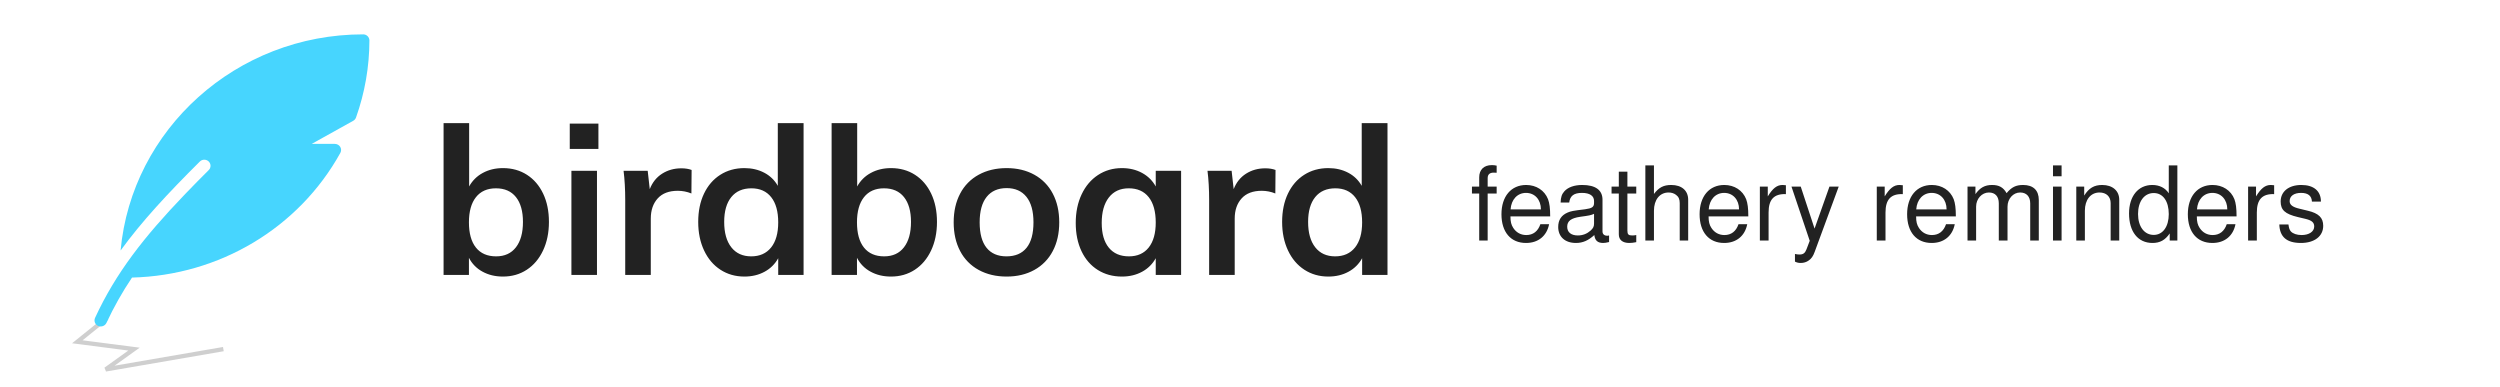
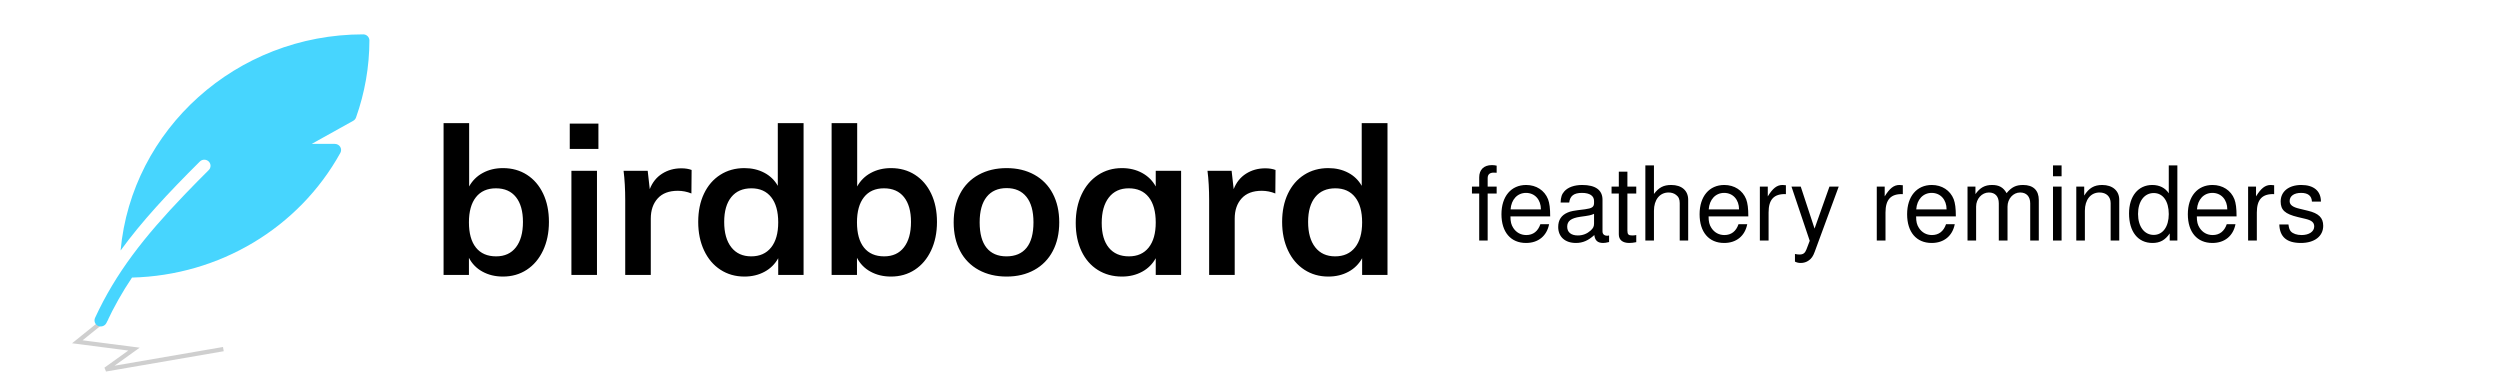
- <svg xmlns="http://www.w3.org/2000/svg" width="291" height="45" viewBox="0 0 291 45">
+ <svg xmlns="http://www.w3.org/2000/svg" width="291" height="45" viewBox="0 0 291 45" class="text-default relative">
  <g fill="none" fill-rule="evenodd">
-     <g fill="#222">
+     <g fill="currentColor">
      <path d="M58.544 19.568c1.056 0 1.988.26 2.796.78.808.52 1.436 1.252 1.884 2.196.448.944.672 2.04.672 3.288 0 1.248-.228 2.356-.684 3.324-.456.968-1.088 1.716-1.896 2.244-.808.528-1.732.792-2.772.792-.896 0-1.692-.192-2.388-.576a3.762 3.762 0 0 1-1.572-1.608V32h-2.952V14.336h2.976v7.368a3.893 3.893 0 0 1 1.584-1.572c.688-.376 1.472-.564 2.352-.564zm-.792 10.272c.992 0 1.76-.352 2.304-1.056.544-.704.816-1.688.816-2.952 0-1.248-.272-2.212-.816-2.892-.544-.68-1.32-1.02-2.328-1.02-1.008 0-1.784.344-2.328 1.032-.544.688-.816 1.664-.816 2.928 0 1.28.272 2.26.816 2.94.544.68 1.328 1.02 2.352 1.02zm8.76 2.16V19.88h2.976V32h-2.976zm-.192-17.616h3.336v2.952H66.32v-2.952zm12.984 5.208c.464 0 .864.064 1.2.192l-.024 2.736a4.171 4.171 0 0 0-1.584-.312c-1.024 0-1.804.296-2.34.888-.536.592-.804 1.376-.804 2.352V32h-2.976v-8.688c0-1.28-.064-2.424-.192-3.432h2.808l.24 2.136c.304-.784.784-1.384 1.44-1.8.656-.416 1.4-.624 2.232-.624zm14.232-5.256V32h-2.952v-1.944A3.893 3.893 0 0 1 89 31.628c-.688.376-1.472.564-2.352.564-1.04 0-1.968-.264-2.784-.792-.816-.528-1.452-1.276-1.908-2.244-.456-.968-.684-2.076-.684-3.324 0-1.248.224-2.344.672-3.288.448-.944 1.08-1.676 1.896-2.196.816-.52 1.752-.78 2.808-.78.864 0 1.636.18 2.316.54a3.8 3.8 0 0 1 1.572 1.524v-7.296h3zM87.44 29.84c.992 0 1.764-.344 2.316-1.032.552-.688.828-1.664.828-2.928s-.272-2.24-.816-2.928c-.544-.688-1.312-1.032-2.304-1.032-1.008 0-1.788.34-2.34 1.02-.552.68-.828 1.644-.828 2.892 0 1.264.276 2.248.828 2.952.552.704 1.324 1.056 2.316 1.056zm16.272-10.272c1.056 0 1.988.26 2.796.78.808.52 1.436 1.252 1.884 2.196.448.944.672 2.04.672 3.288 0 1.248-.228 2.356-.684 3.324-.456.968-1.088 1.716-1.896 2.244-.808.528-1.732.792-2.772.792-.896 0-1.692-.192-2.388-.576a3.762 3.762 0 0 1-1.572-1.608V32H96.8V14.336h2.976v7.368a3.893 3.893 0 0 1 1.584-1.572c.688-.376 1.472-.564 2.352-.564zm-.792 10.272c.992 0 1.76-.352 2.304-1.056.544-.704.816-1.688.816-2.952 0-1.248-.272-2.212-.816-2.892-.544-.68-1.32-1.02-2.328-1.02-1.008 0-1.784.344-2.328 1.032-.544.688-.816 1.664-.816 2.928 0 1.28.272 2.26.816 2.94.544.68 1.328 1.02 2.352 1.02zm14.256 2.352c-1.232 0-2.316-.256-3.252-.768a5.245 5.245 0 0 1-2.16-2.196c-.504-.952-.756-2.068-.756-3.348 0-1.28.252-2.396.756-3.348a5.245 5.245 0 0 1 2.16-2.196c.936-.512 2.02-.768 3.252-.768 1.216 0 2.288.256 3.216.768a5.264 5.264 0 0 1 2.148 2.196c.504.952.756 2.068.756 3.348 0 1.28-.252 2.396-.756 3.348a5.264 5.264 0 0 1-2.148 2.196c-.928.512-2 .768-3.216.768zm-.024-2.352c1.024 0 1.804-.332 2.34-.996.536-.664.804-1.652.804-2.964 0-1.296-.272-2.284-.816-2.964-.544-.68-1.312-1.02-2.304-1.02-1.008 0-1.784.34-2.328 1.02-.544.68-.816 1.668-.816 2.964 0 1.312.268 2.3.804 2.964.536.664 1.308.996 2.316.996zm20.328-9.96V32h-2.952v-1.944a3.893 3.893 0 0 1-1.584 1.572c-.688.376-1.472.564-2.352.564-1.056 0-1.992-.256-2.808-.768-.816-.512-1.448-1.24-1.896-2.184-.448-.944-.672-2.04-.672-3.288 0-1.248.228-2.356.684-3.324.456-.968 1.092-1.72 1.908-2.256.816-.536 1.744-.804 2.784-.804.88 0 1.664.188 2.352.564.688.376 1.216.9 1.584 1.572V19.88h2.952zm-6.072 9.96c.992 0 1.76-.344 2.304-1.032.544-.688.816-1.656.816-2.904 0-1.28-.272-2.264-.816-2.952-.544-.688-1.32-1.032-2.328-1.032-.992 0-1.764.356-2.316 1.068-.552.712-.828 1.7-.828 2.964 0 1.248.276 2.208.828 2.88.552.672 1.332 1.008 2.34 1.008zm15.864-10.248c.464 0 .864.064 1.2.192l-.024 2.736a4.171 4.171 0 0 0-1.584-.312c-1.024 0-1.804.296-2.34.888-.536.592-.804 1.376-.804 2.352V32h-2.976v-8.688c0-1.28-.064-2.424-.192-3.432h2.808l.24 2.136c.304-.784.784-1.384 1.44-1.8.656-.416 1.4-.624 2.232-.624zm14.232-5.256V32h-2.952v-1.944a3.893 3.893 0 0 1-1.584 1.572c-.688.376-1.472.564-2.352.564-1.04 0-1.968-.264-2.784-.792-.816-.528-1.452-1.276-1.908-2.244-.456-.968-.684-2.076-.684-3.324 0-1.248.224-2.344.672-3.288.448-.944 1.08-1.676 1.896-2.196.816-.52 1.752-.78 2.808-.78.864 0 1.636.18 2.316.54a3.8 3.8 0 0 1 1.572 1.524v-7.296h3zm-6.096 15.504c.992 0 1.764-.344 2.316-1.032.552-.688.828-1.664.828-2.928s-.272-2.24-.816-2.928c-.544-.688-1.312-1.032-2.304-1.032-1.008 0-1.788.34-2.34 1.02-.552.68-.828 1.644-.828 2.892 0 1.264.276 2.248.828 2.952.552.704 1.324 1.056 2.316 1.056z" />
      <text font-family="Helvetica" font-size="12" transform="translate(51 14)">
        <tspan x="120.117" y="14"> feathery reminders</tspan>
      </text>
    </g>
    <path stroke="#222" stroke-opacity=".218" stroke-width=".5" d="M12.454 37L9 39.784l6.598.852L12.299 43 26 40.636" />
    <path fill="#47D5FE" d="M42.273 4C27.487 4 15.326 15.078 14.037 29.157c2.457-3.374 5.466-6.621 9.223-10.354a.738.738 0 0 1 1.029-.01c.286.273.29.722.01 1.001a169.806 169.806 0 0 0-2.688 2.732l-.175.184c-4.643 4.842-7.962 9.057-10.372 14.291a.702.702 0 0 0 .365.937.74.74 0 0 0 .963-.356 38.585 38.585 0 0 1 2.974-5.273c10.159-.253 19.406-5.757 24.252-14.515a.696.696 0 0 0-.016-.7.737.737 0 0 0-.625-.344h-2.694l4.83-2.689a.714.714 0 0 0 .328-.384A26.88 26.88 0 0 0 43 4.708.718.718 0 0 0 42.273 4z" />
  </g>
</svg>
